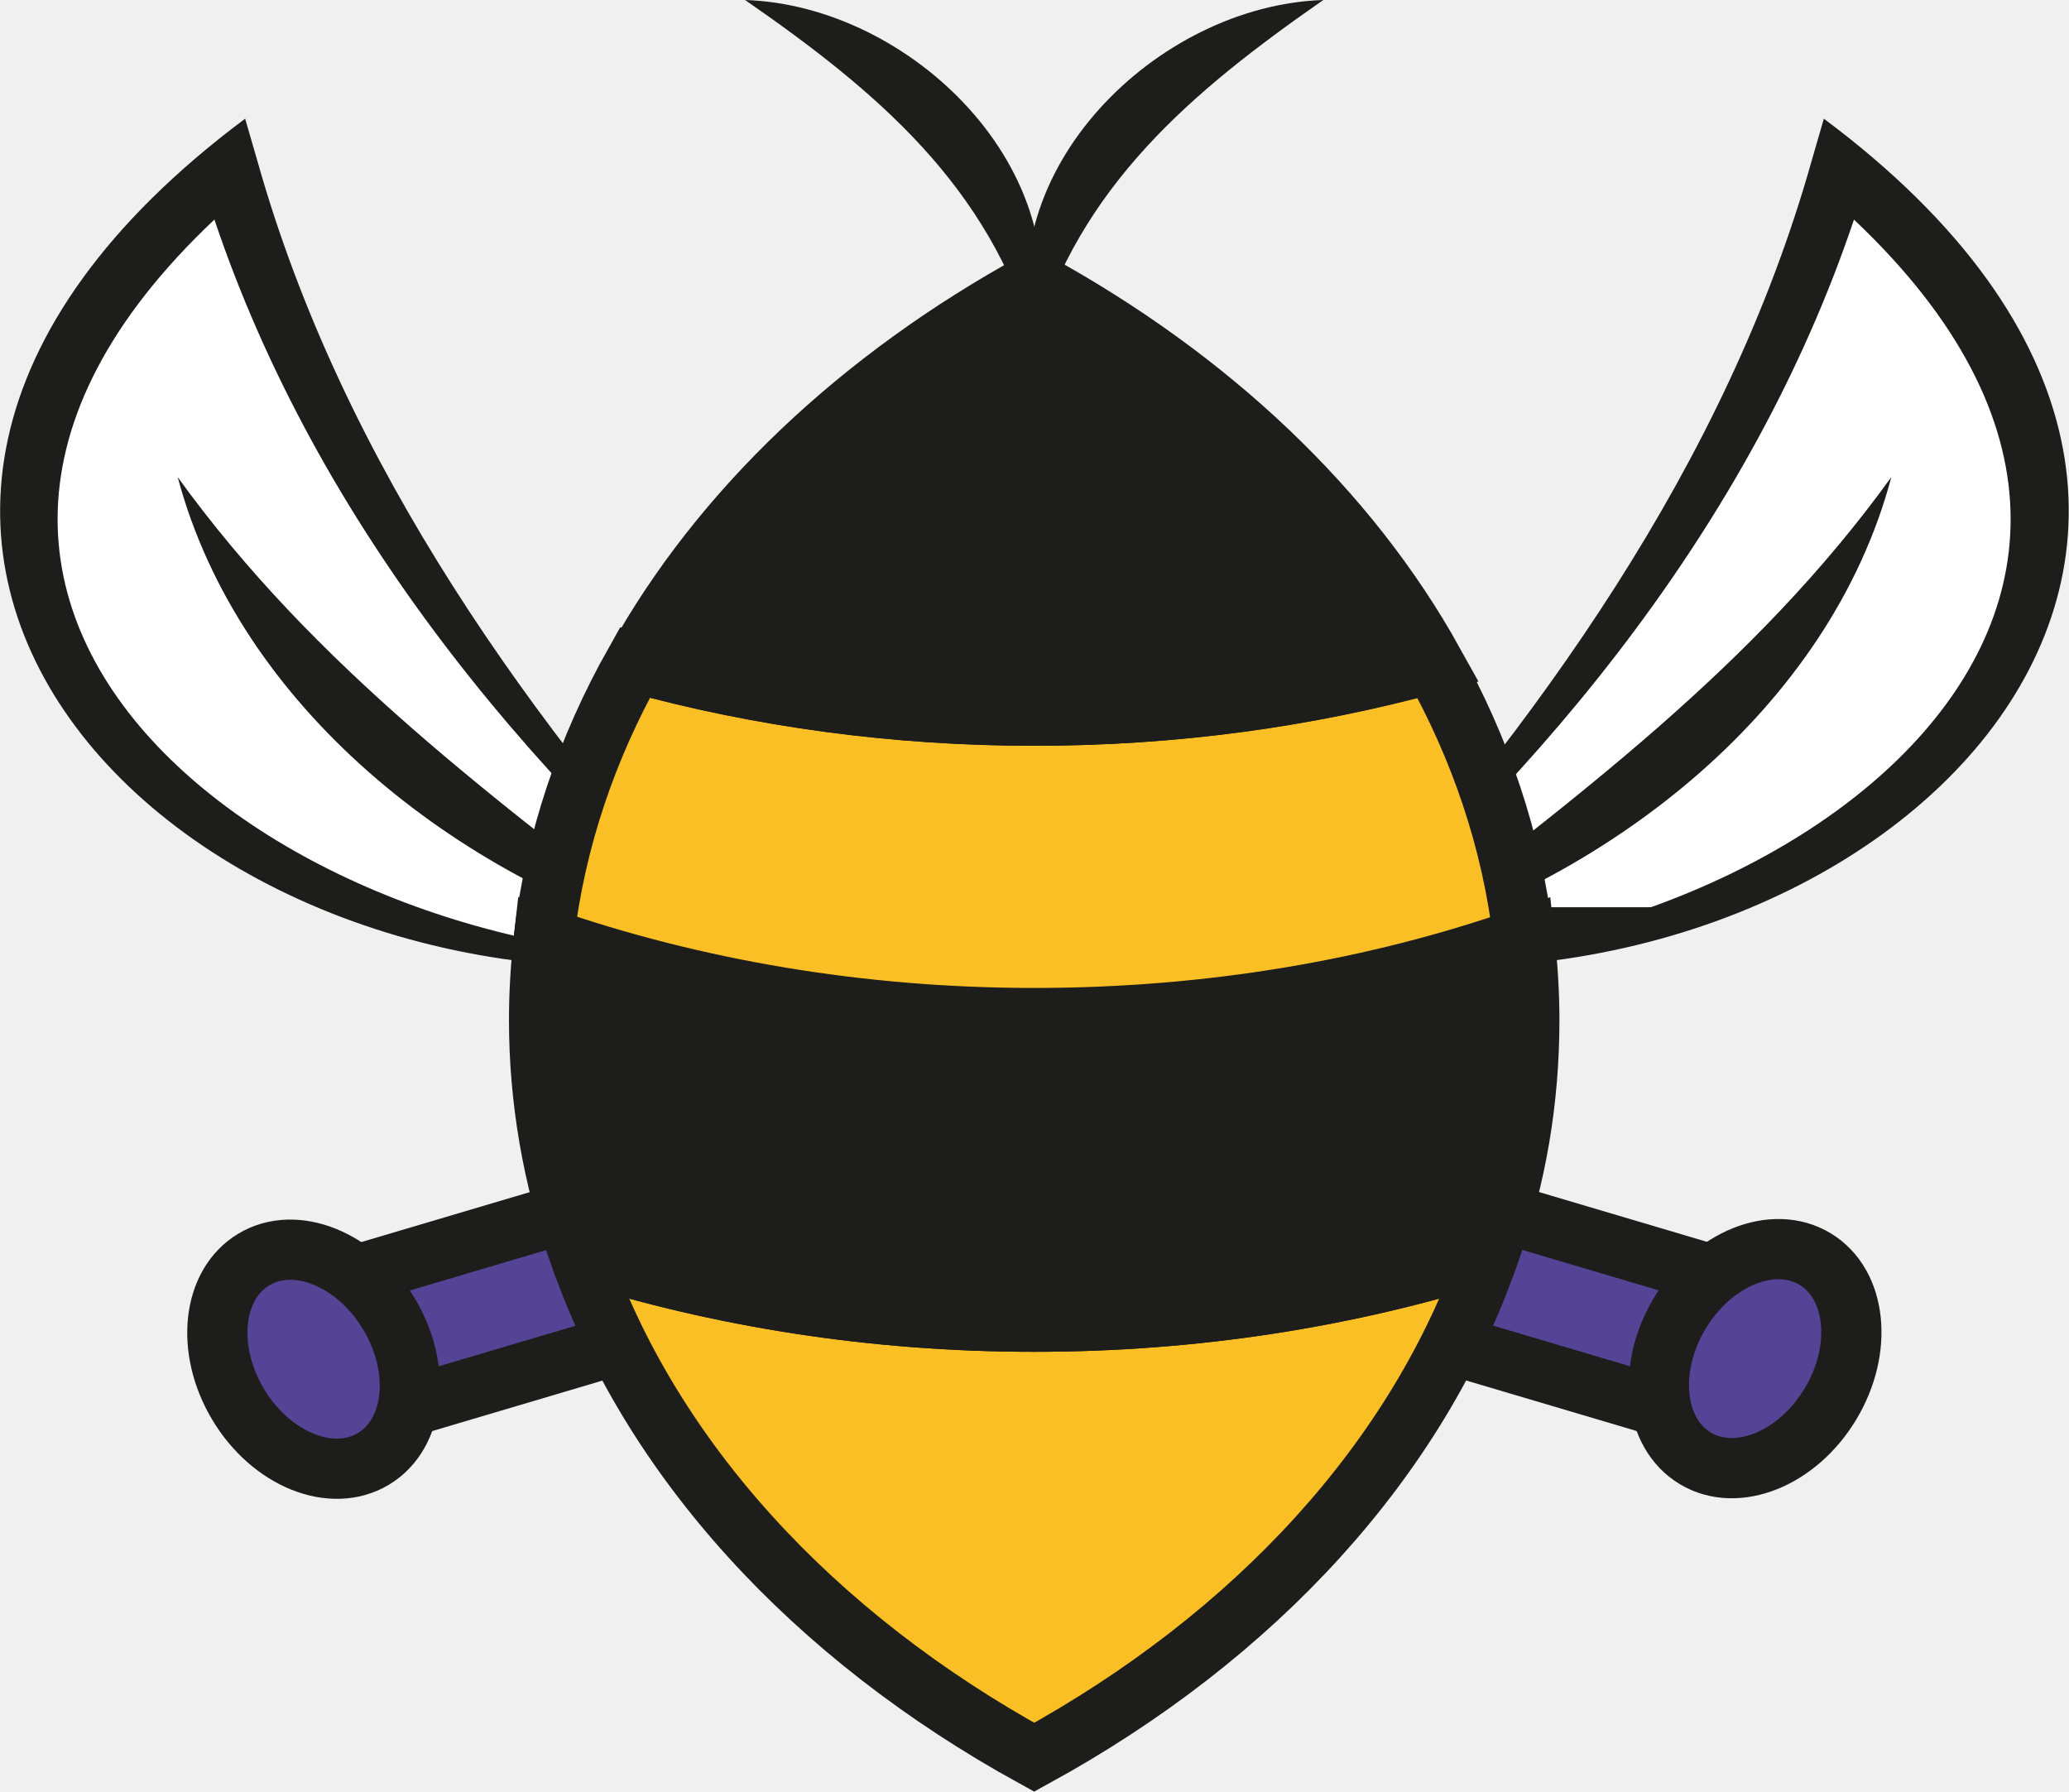
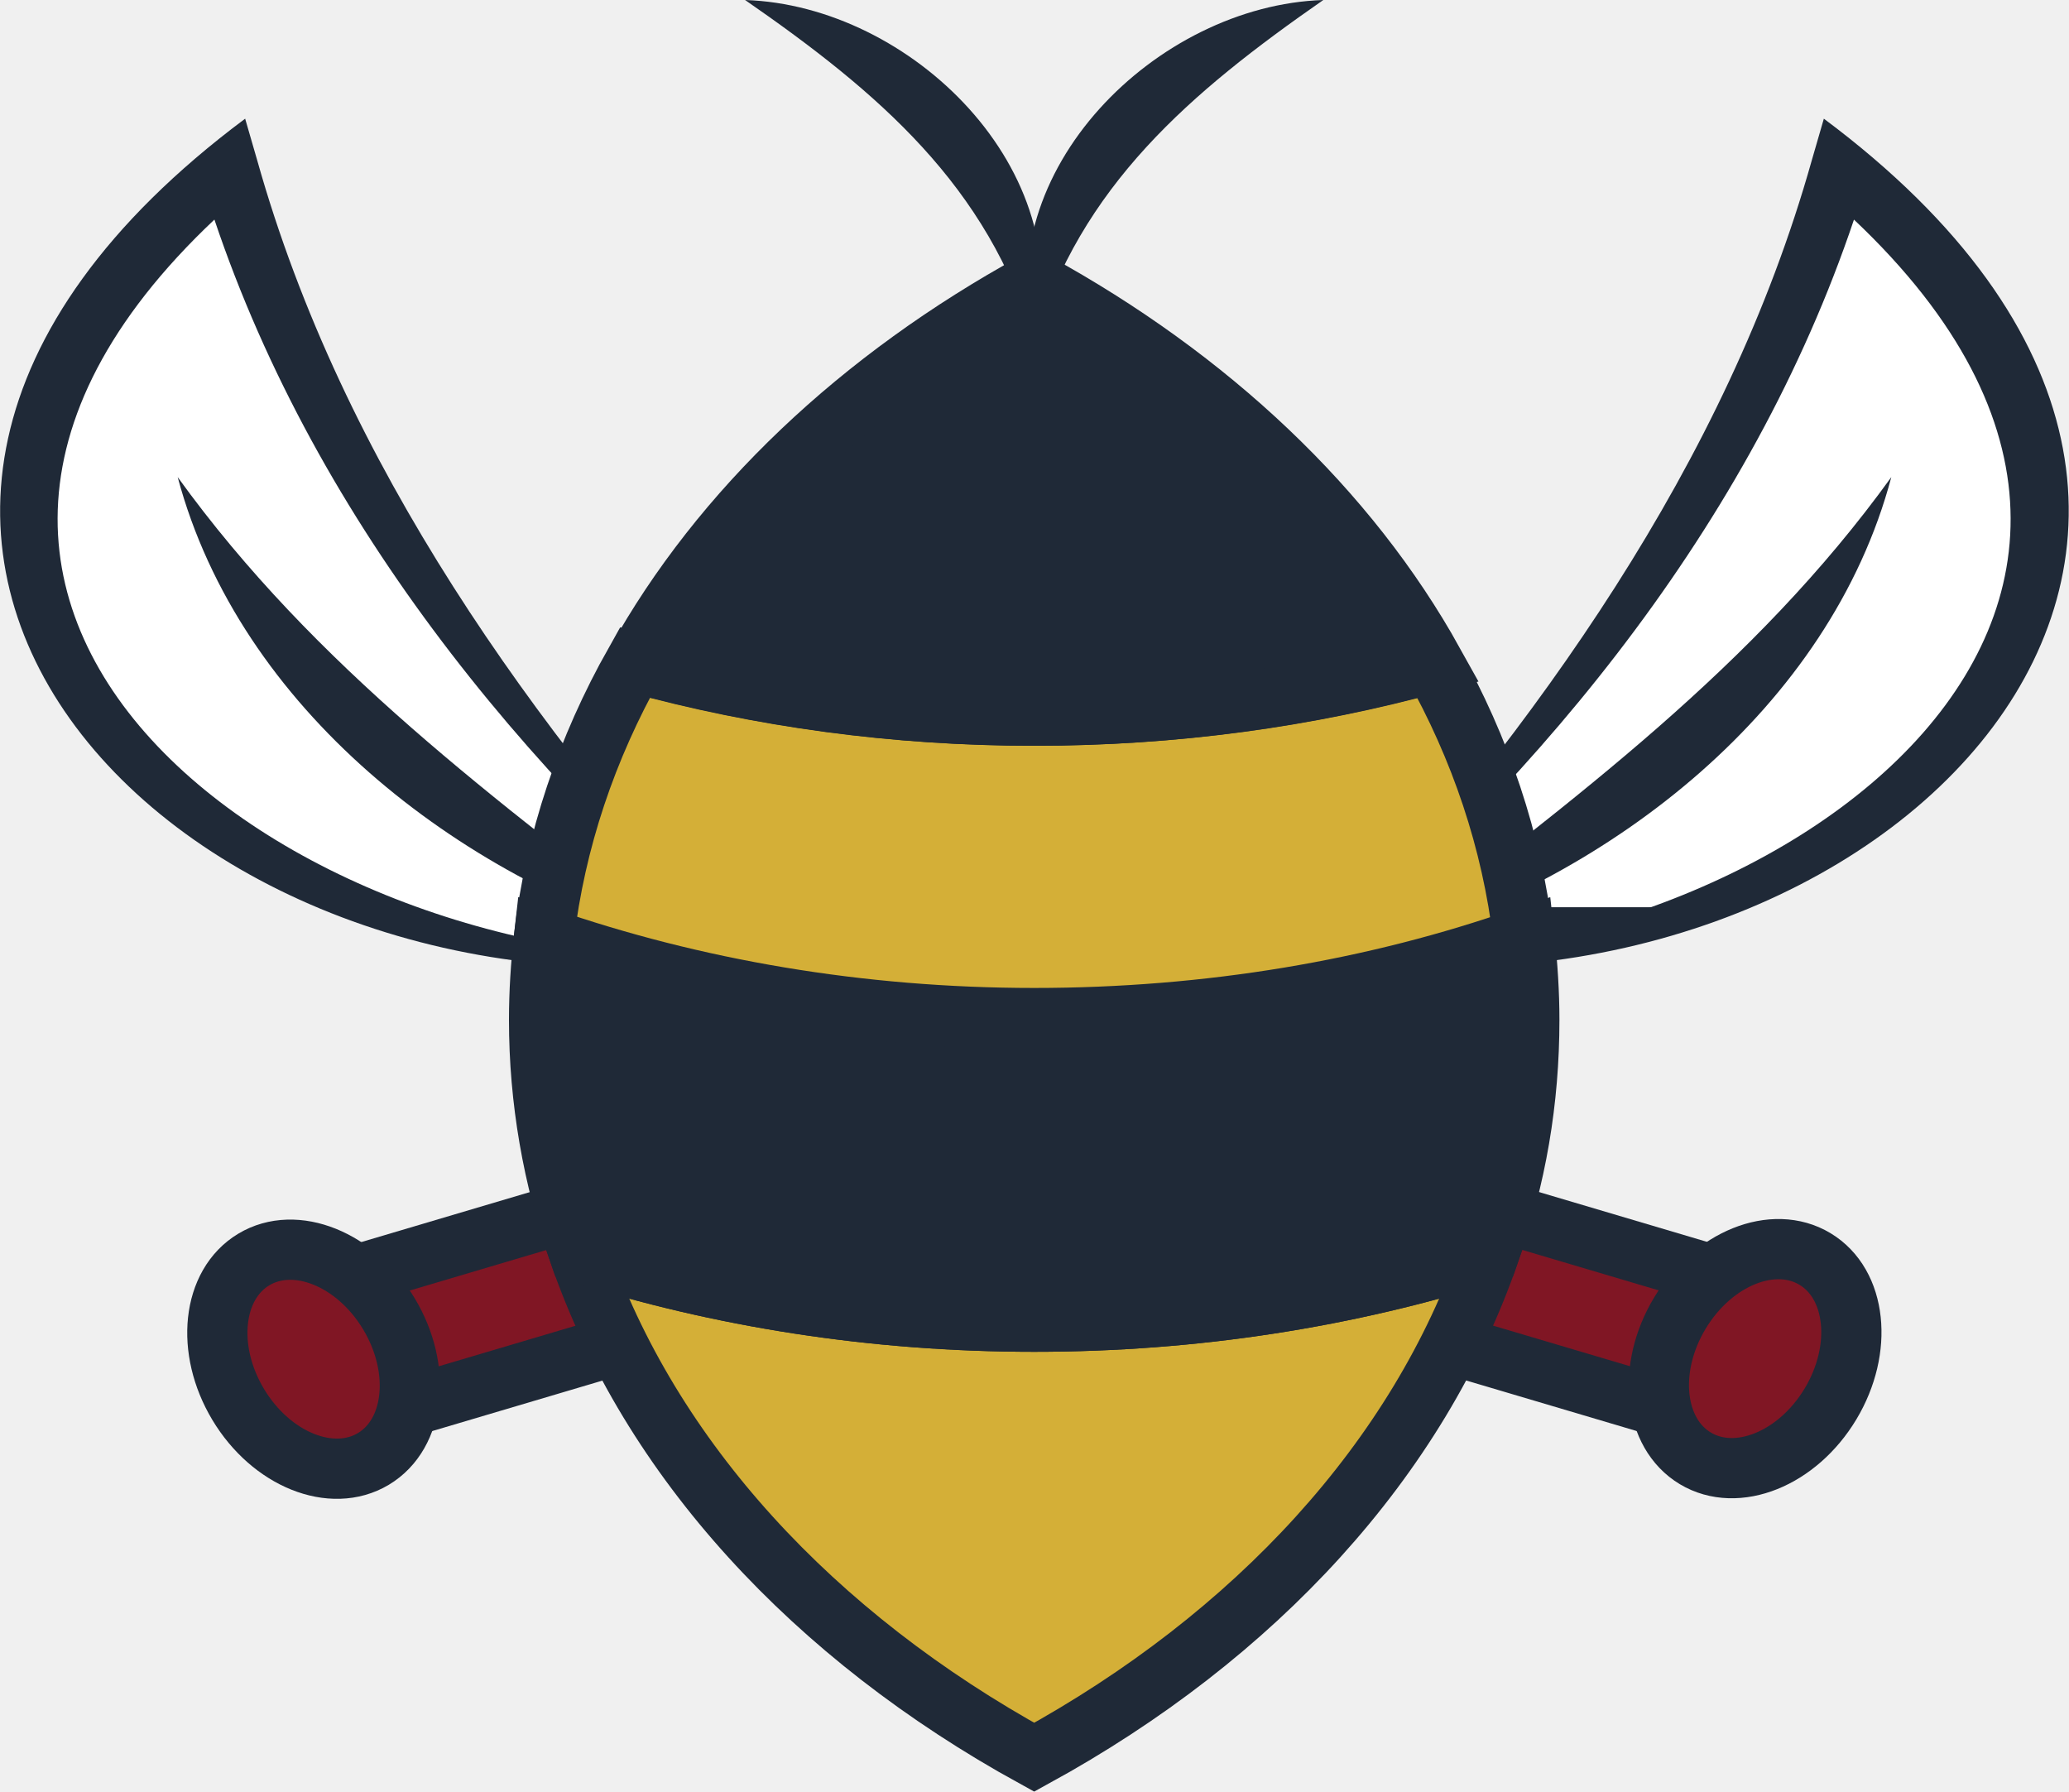
<svg xmlns="http://www.w3.org/2000/svg" id="_Слой_2" data-name="Слой 2" viewBox="0 0 34.35 29.74">
  <defs>
    <style>
      .cls-1, .cls-2 {
-         fill: #1d1d1b;
+         fill: #1F2937;
      }

      .cls-3 {
-         fill: #fbbf26;
+         fill: #d4af37;
      }

      .cls-3, .cls-2, .cls-4 {
-         stroke: #1d1d1b;
+         stroke: #1F2937;
        stroke-miterlimit: 10;
      }

      .cls-5 {
        fill: #fff;
      }

      .cls-4 {
-         fill: #554495;
+         fill: #801624;
      }
    </style>
  </defs>
  <g id="_Слой_1-2" data-name="Слой 1">
    <path class="cls-4" d="M30.23,22.92h0c-.2.61-1.09.9-1.99.63l-16.53-4.9c-.9-.27-1.47-.98-1.27-1.6h0c.2-.61,1.09-.9,1.99-.63l16.53,4.9c.9.27,1.47.98,1.27,1.6Z" />
    <ellipse class="cls-4" cx="29.14" cy="22.56" rx="1.93" ry="1.46" transform="translate(-5.2 35.93) rotate(-59.03)" />
    <path class="cls-4" d="M4.12,22.92h0c.2.61,1.09.9,1.99.63l16.53-4.9c.9-.27,1.47-.98,1.27-1.6h0c-.2-.61-1.09-.9-1.99-.63l-16.53,4.9c-.9.27-1.47.98-1.27,1.6Z" />
    <ellipse class="cls-4" cx="5.21" cy="22.56" rx="1.46" ry="1.93" transform="translate(-10.87 5.9) rotate(-30.97)" />
    <g>
      <path class="cls-5" d="M12.33,15.91c-3.05-2.94-6.97-7.57-8.53-13.12C1.56,4.53.28,6.82.55,9.17c.47,4.2,5.66,7.11,11.78,6.74Z" />
      <path class="cls-1" d="M12.33,15.91c-4.02-3.46-7.47-7.84-9-12.99,0,0,.76.25.76.25-7.86,6.71.64,13.03,8.24,12.74h0ZM12.33,15.91C3.15,17.29-5.26,8.93,4.07,1.97c0,0,.2.69.2.69,1.42,5.05,4.57,9.41,8.07,13.25h0Z" />
    </g>
    <path class="cls-1" d="M2.95,7.92c2.28,3.16,5.28,5.35,8.35,7.74-3.69-1.1-7.32-3.89-8.35-7.74h0Z" />
    <g>
      <path class="cls-5" d="M22.01,15.91c3.05-2.94,6.97-7.57,8.53-13.12,2.24,1.74,3.51,4.03,3.25,6.38-.47,4.2-5.66,7.11-11.78,6.74Z" />
      <path class="cls-1" d="M22.01,15.91c3.49-3.85,6.65-8.2,8.07-13.25,0,0,.2-.69.2-.69,9.33,6.96.91,15.32-8.27,13.94h0ZM22.01,15.91c7.61.29,16.09-6.03,8.24-12.74,0,0,.76-.25.76-.25-1.53,5.15-4.98,9.53-9,12.99h0Z" />
    </g>
    <path class="cls-1" d="M31.4,7.92c-1.02,3.84-4.65,6.64-8.35,7.74,3.07-2.39,6.07-4.58,8.35-7.74h0Z" />
    <path class="cls-3" d="M24.73,20.79c-1.18,3.43-3.89,6.37-7.56,8.38-3.66-2.01-6.38-4.95-7.56-8.38,2.33.74,4.88,1.15,7.56,1.15s5.23-.41,7.56-1.15Z" />
    <path class="cls-2" d="M25.39,16.93c0,1.34-.22,2.63-.66,3.86-2.33.74-4.88,1.15-7.56,1.15s-5.23-.41-7.56-1.15c-.43-1.23-.66-2.53-.66-3.86,0-.46.03-.92.08-1.36,2.48.87,5.24,1.34,8.14,1.34s5.66-.48,8.14-1.34c.05.45.08.91.08,1.36Z" />
    <path class="cls-3" d="M25.31,15.56c-2.48.87-5.24,1.34-8.14,1.34s-5.66-.48-8.14-1.34c.19-1.61.71-3.14,1.51-4.56,2.07.57,4.3.88,6.62.88s4.55-.31,6.62-.88c.8,1.42,1.32,2.96,1.51,4.56Z" />
    <path class="cls-2" d="M23.8,11c-2.07.57-4.3.88-6.62.88s-4.55-.31-6.62-.88c1.41-2.54,3.72-4.72,6.62-6.31,2.9,1.59,5.21,3.77,6.62,6.31Z" />
    <path class="cls-1" d="M17.17,5.69c-.75-2.86,2.04-5.6,4.8-5.69-2.2,1.53-4.04,3.09-4.8,5.69h0Z" />
    <path class="cls-1" d="M17.17,5.69C16.41,3.09,14.58,1.53,12.37,0c2.76.09,5.56,2.83,4.8,5.69h0Z" />
  </g>
</svg>
